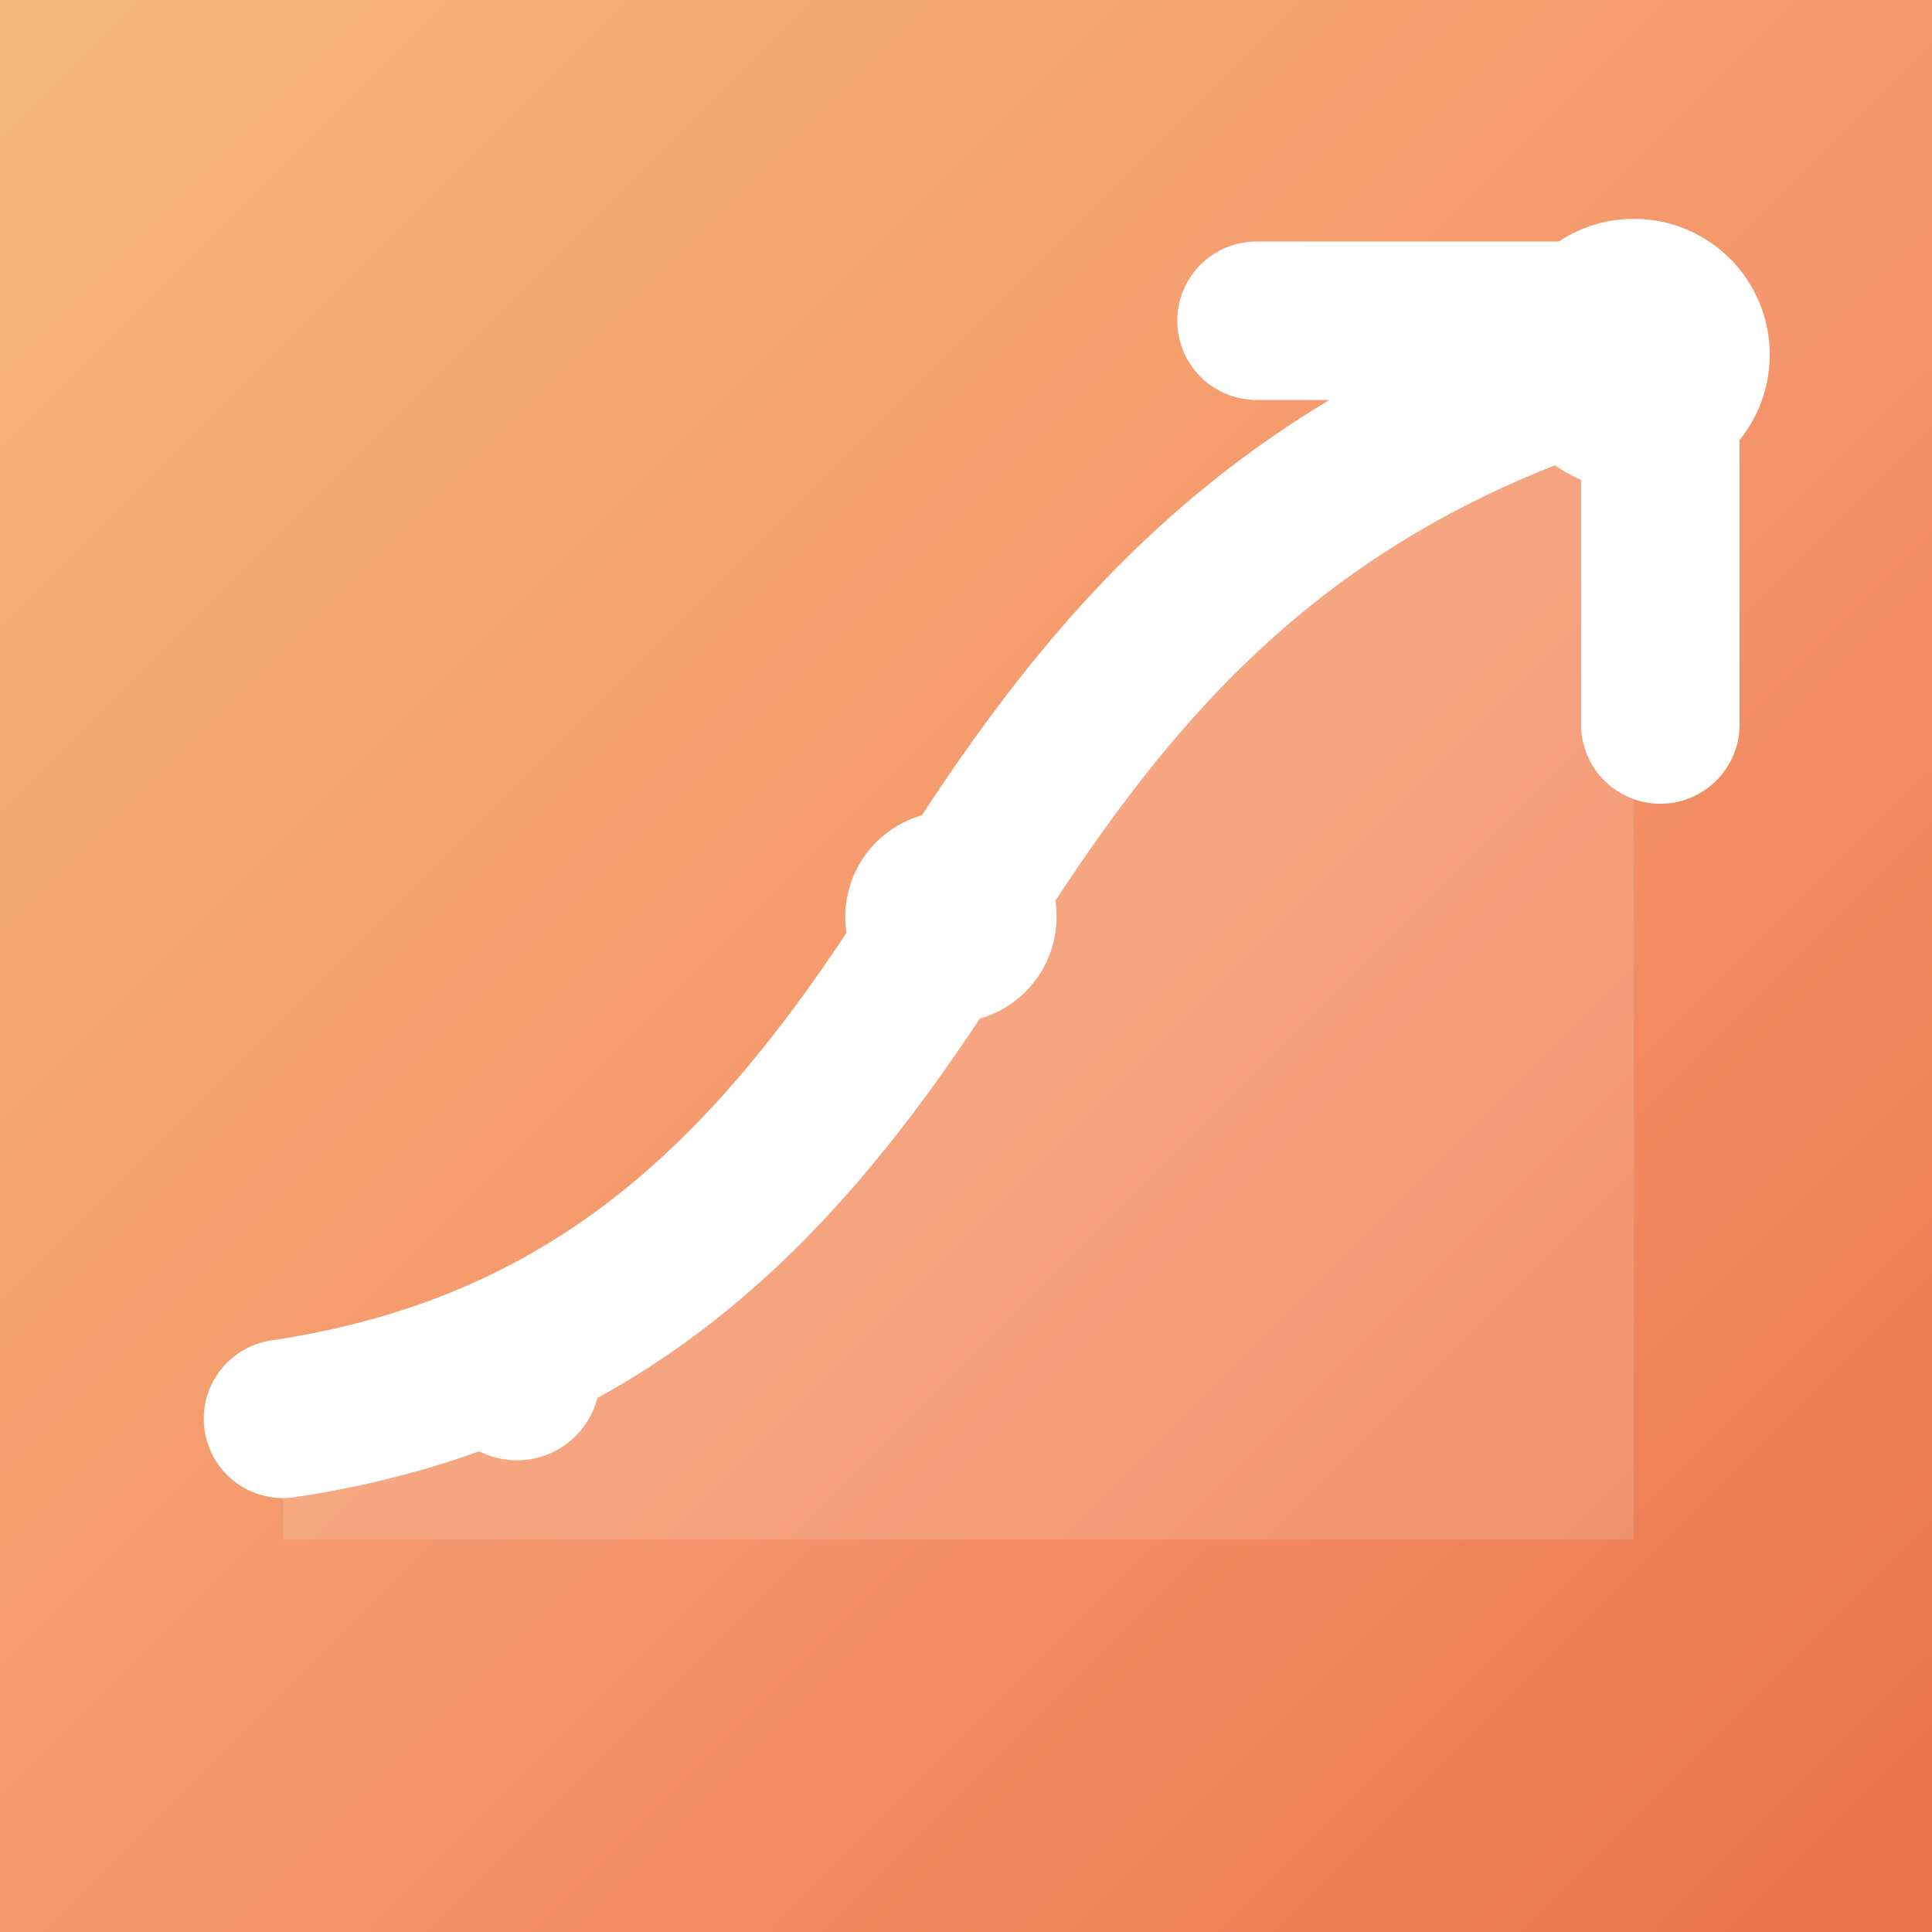
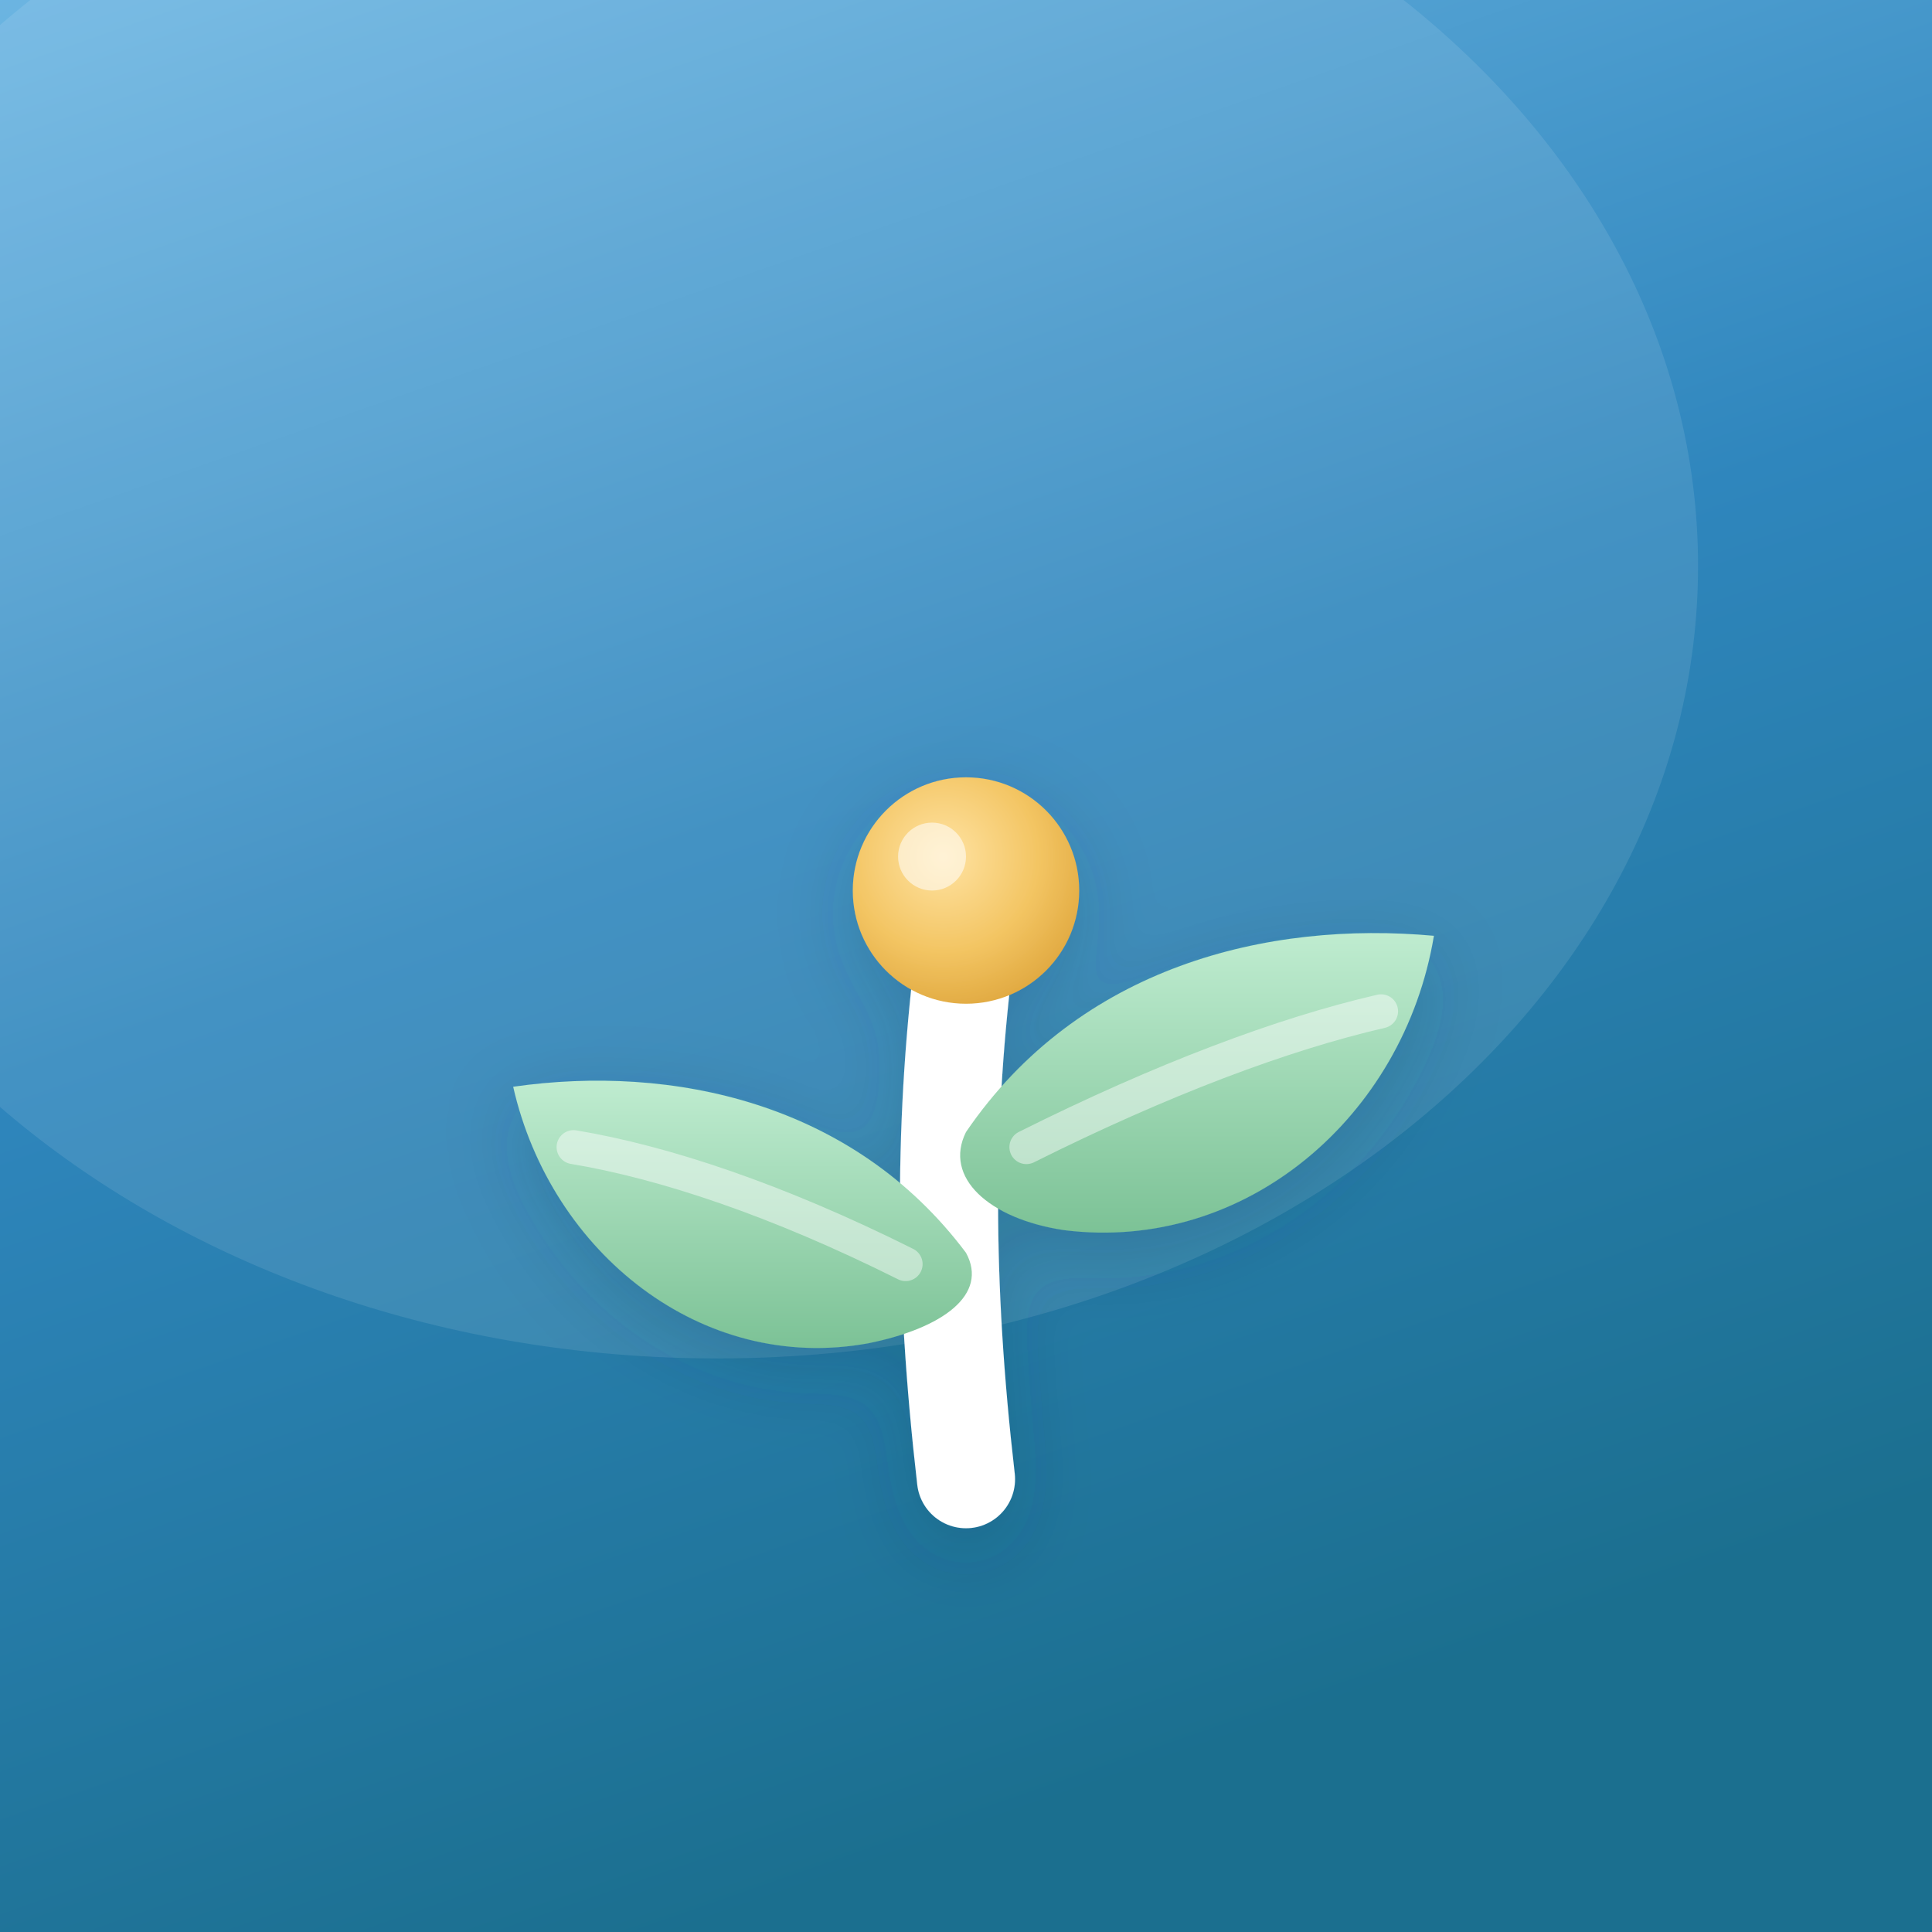
- <svg xmlns="http://www.w3.org/2000/svg" width="512" height="512" viewBox="0 0 512 512" role="img" aria-label="یک‌درصد">
+ <svg xmlns="http://www.w3.org/2000/svg" width="512" height="512" viewBox="0 0 512 512" role="img" aria-label="امروز">
  <defs>
-     <linearGradient id="bg" x1="0" y1="0" x2="1" y2="1">
-       <stop offset="0" stop-color="#f5b87a" />
-       <stop offset="0.55" stop-color="#f5956b" />
-       <stop offset="1" stop-color="#e8724a" />
+     <linearGradient id="bg" x1="0" y1="0" x2="0.35" y2="1">
+       <stop offset="0" stop-color="#6cb5e2" />
+       <stop offset="0.5" stop-color="#2f86bd" />
+       <stop offset="1" stop-color="#1b6f8f" />
    </linearGradient>
+     <linearGradient id="leaf" x1="0" y1="0" x2="0" y2="1" gradientUnits="objectBoundingBox">
+       <stop offset="0" stop-color="#bfecd0" />
+       <stop offset="1" stop-color="#7cc296" />
+     </linearGradient>
+     <radialGradient id="bud" cx="0.4" cy="0.35" r="0.7">
+       <stop offset="0" stop-color="#ffe3a3" />
+       <stop offset="0.6" stop-color="#f3c563" />
+       <stop offset="1" stop-color="#e0a83f" />
+     </radialGradient>
+     <filter id="soft" x="-20%" y="-20%" width="140%" height="140%">
+       <feDropShadow dx="0" dy="6" stdDeviation="10" flood-color="#0b3a52" flood-opacity="0.18" />
+     </filter>
  </defs>
  <rect width="512" height="512" fill="url(#bg)" />
-   <path d="M75 376 C 162 363 209 312 252 243 C 292 179 337 122 433 94 L 433 408 L 75 408 Z" fill="#ffffff" opacity="0.14" />
-   <g fill="none" stroke="#ffffff" stroke-width="42" stroke-linecap="round" stroke-linejoin="round">
-     <path d="M75 376 C 162 363 209 312 252 243 C 292 179 337 122 433 94" />
-     <path d="M333 85 H440 V192" />
-   </g>
-   <g fill="#ffffff">
-     <circle cx="137" cy="365" r="22" />
-     <circle cx="252" cy="243" r="28" />
-     <circle cx="433" cy="94" r="36" />
+   <ellipse cx="190" cy="150" rx="260" ry="210" fill="#ffffff" opacity="0.10" />
+   <g filter="url(#soft)">
+     <path d="M256 392 C 250 340 250 296 256 250" fill="none" stroke="#ffffff" stroke-width="26" stroke-linecap="round" />
+     <path d="M256 300 C 286 256 336 244 380 248 C 372 296 330 332 282 326 C 262 323 250 312 256 300 Z" fill="url(#leaf)" />
+     <path d="M272 304 C 308 286 340 274 366 268" fill="none" stroke="#ffffff" stroke-width="9" stroke-linecap="round" opacity="0.45" />
+     <path d="M256 332 C 226 292 178 282 136 288 C 146 332 186 364 230 356 C 250 352 262 343 256 332 Z" fill="url(#leaf)" />
+     <path d="M240 335 C 206 318 176 308 152 304" fill="none" stroke="#ffffff" stroke-width="9" stroke-linecap="round" opacity="0.45" />
+     <circle cx="256" cy="236" r="30" fill="url(#bud)" />
+     <circle cx="247" cy="227" r="9" fill="#ffffff" opacity="0.55" />
  </g>
</svg>
